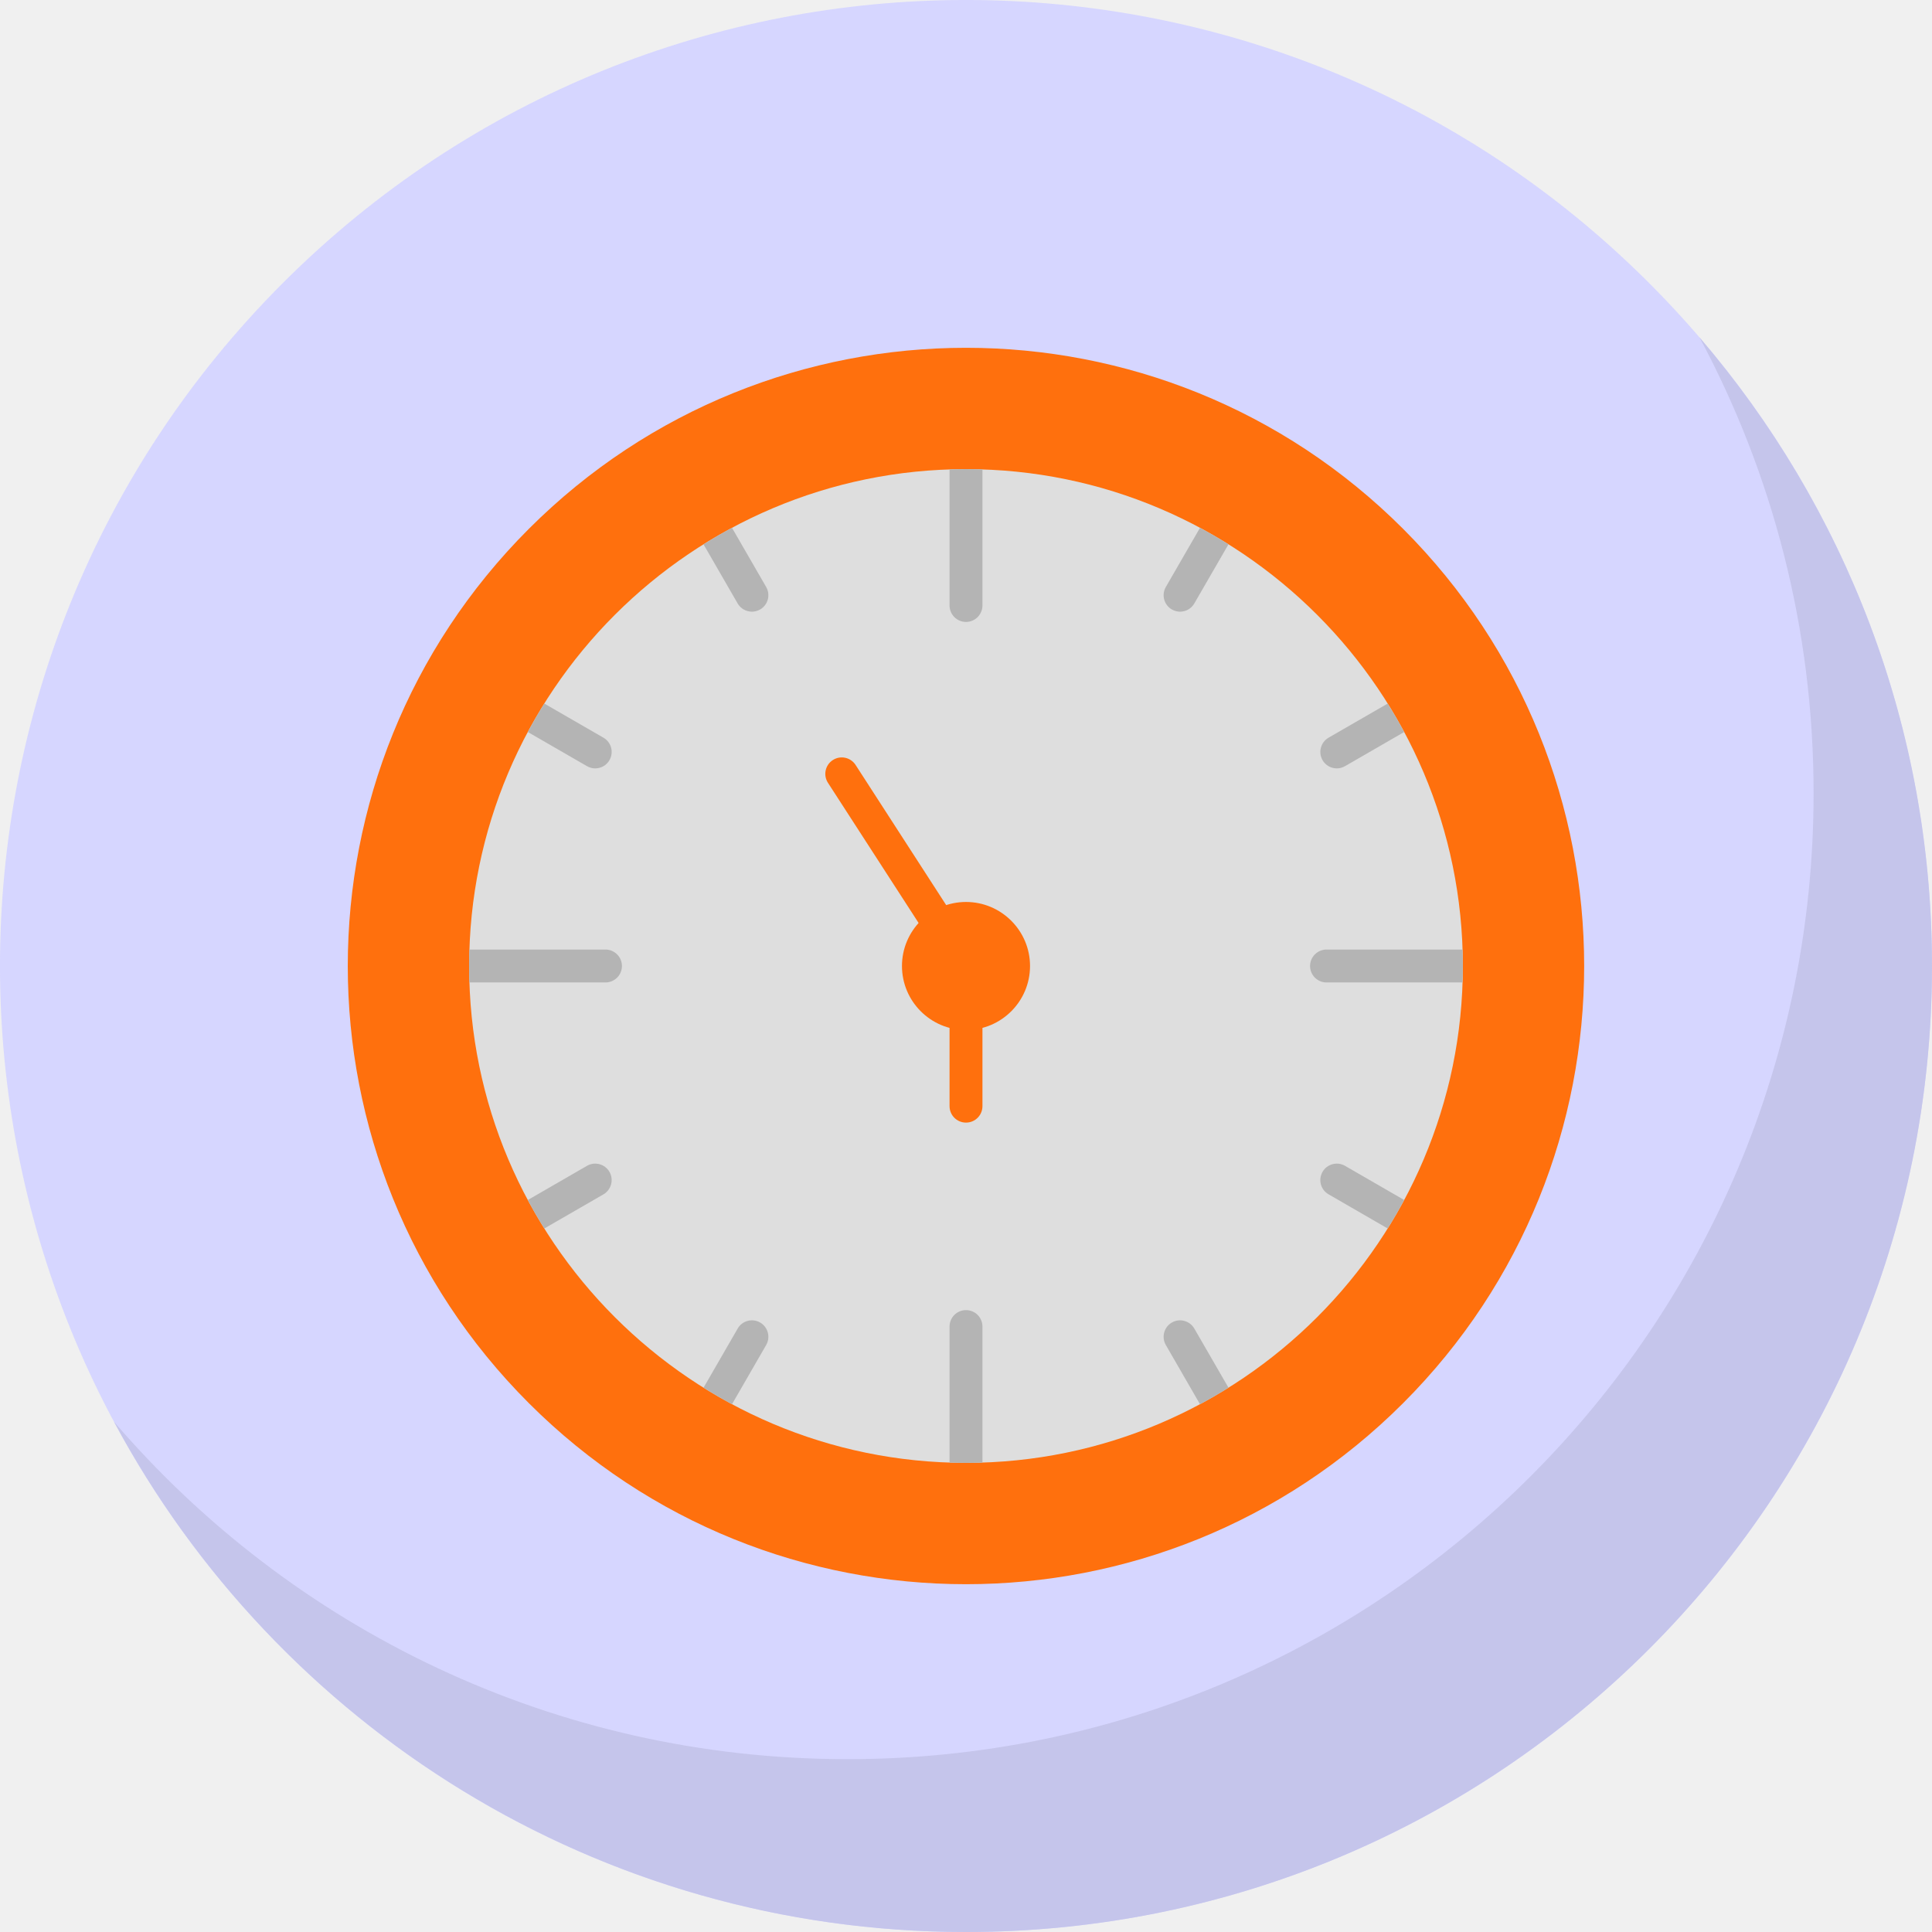
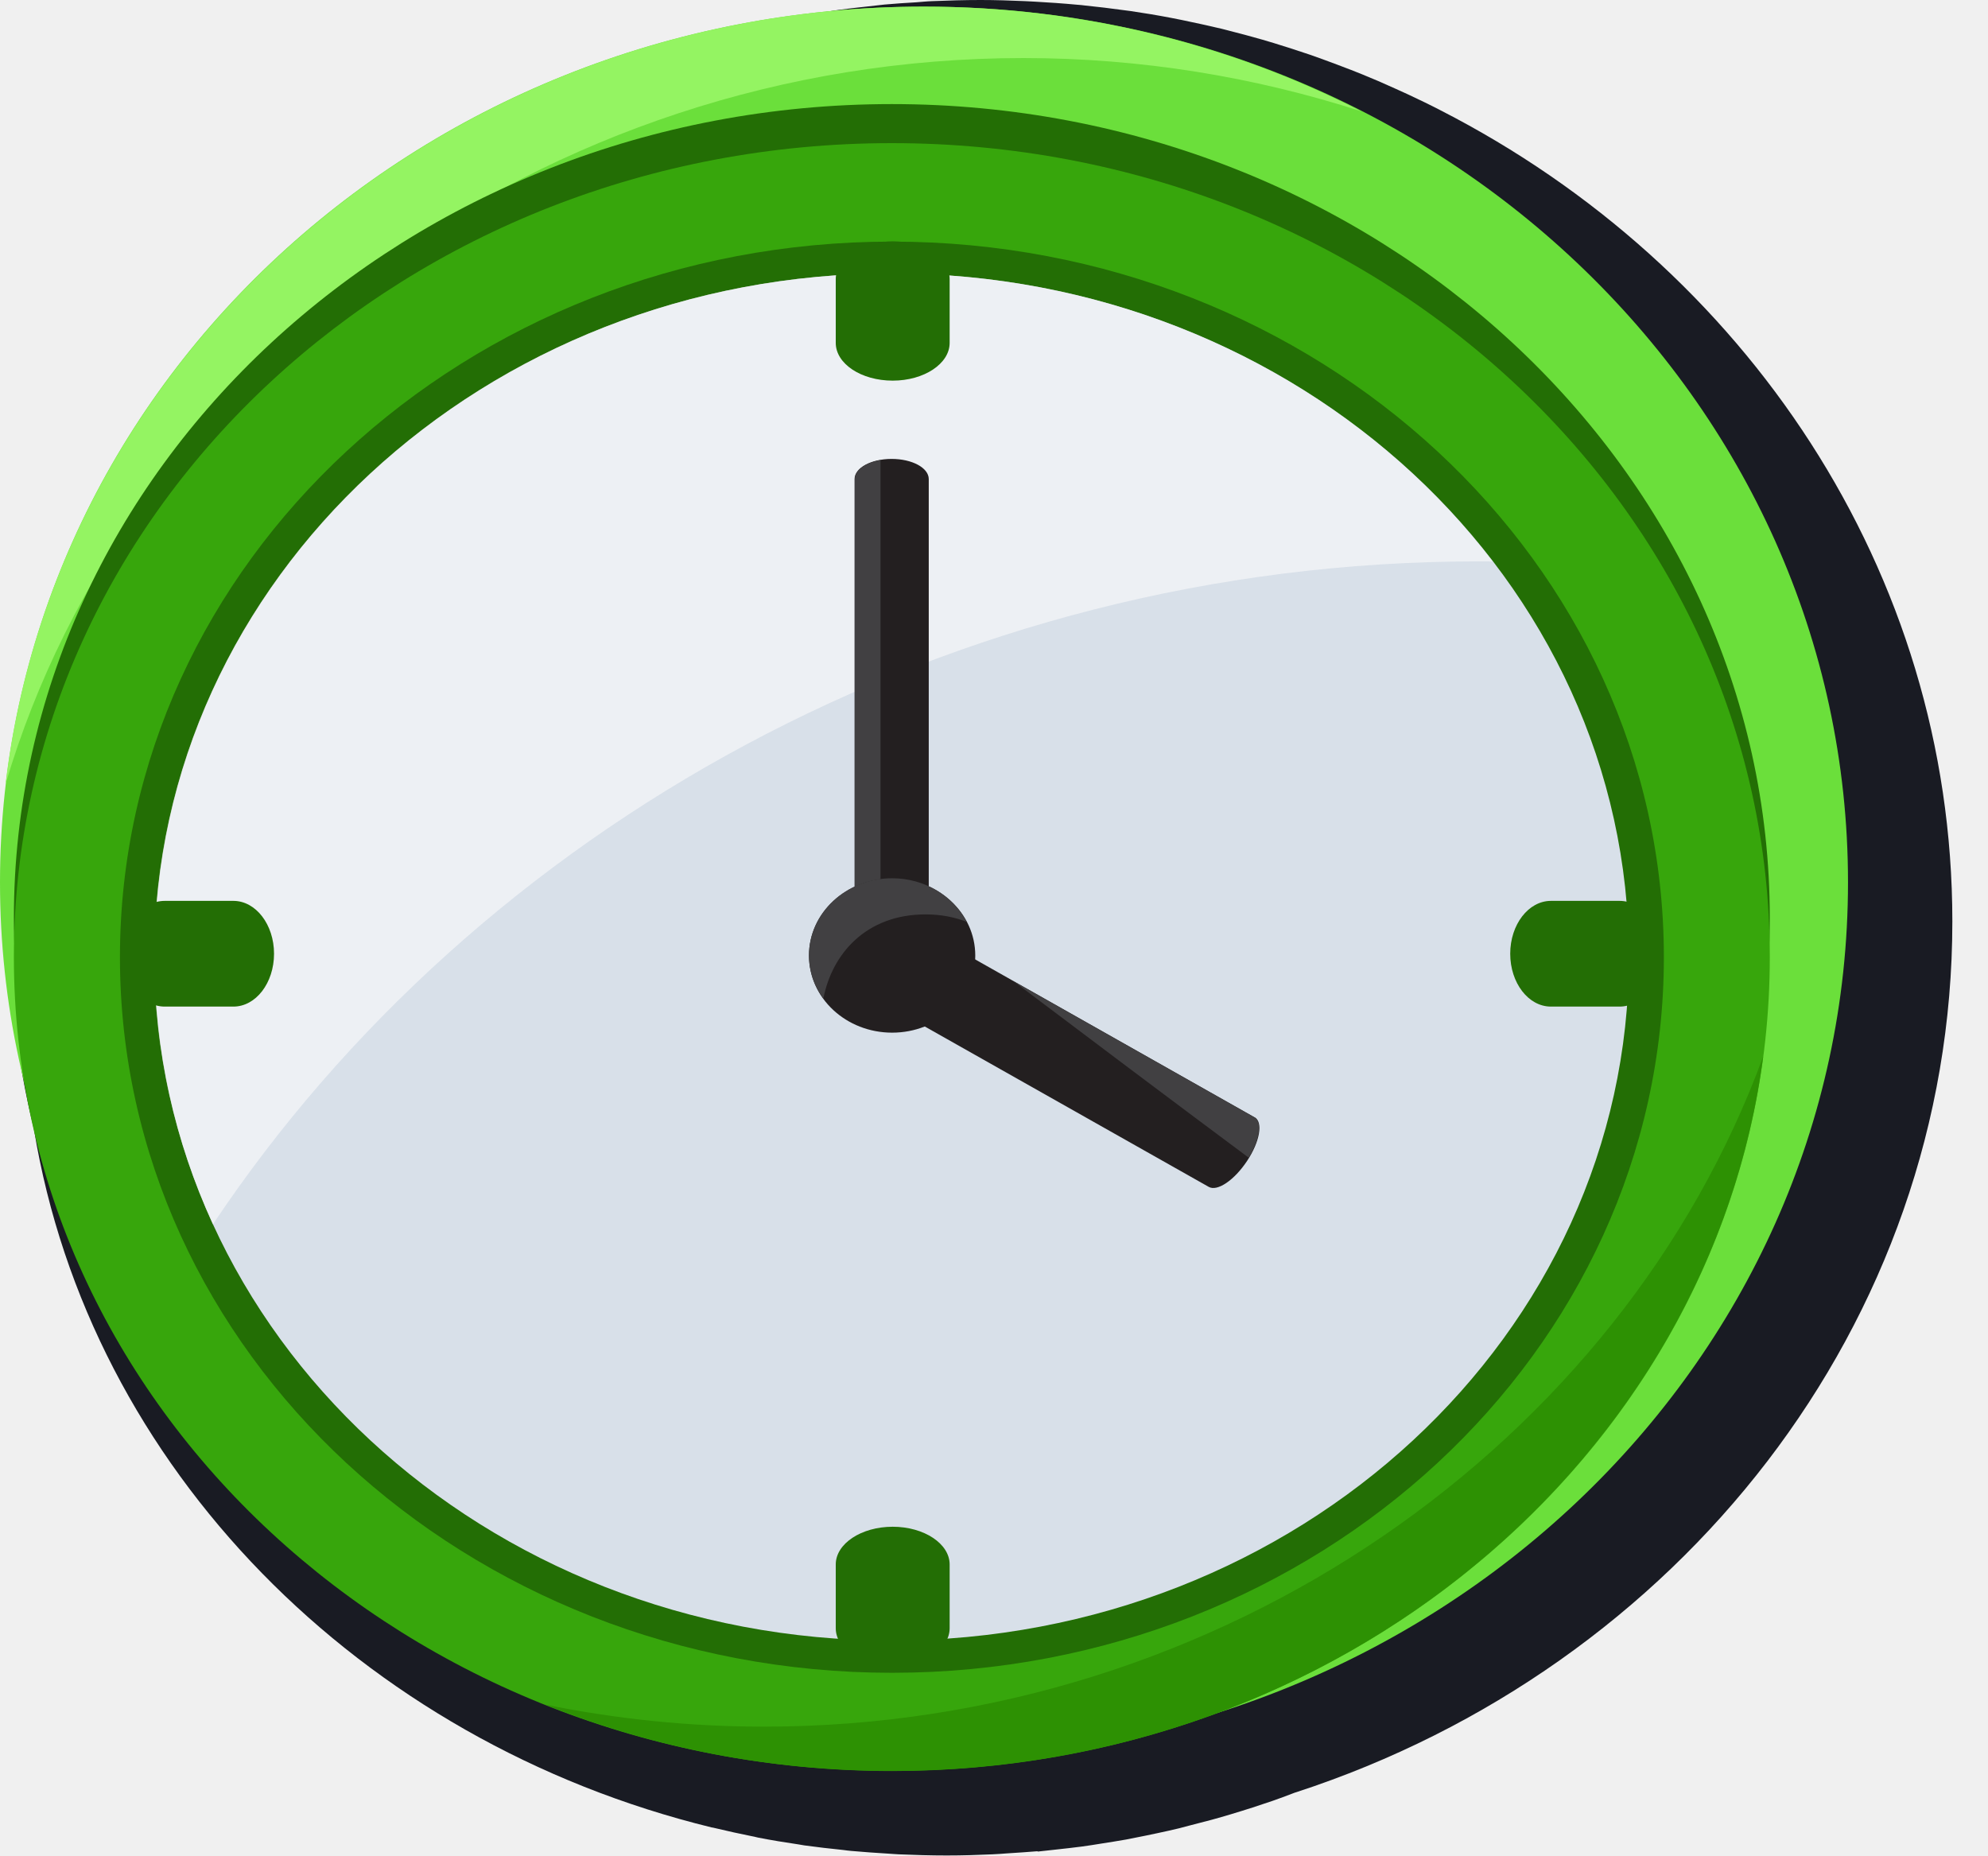
- <svg xmlns="http://www.w3.org/2000/svg" width="35" height="35" viewBox="0 0 35 35" fill="none">
-   <g clip-path="url(#clip0_359_239)">
-     <path d="M29.874 29.874C36.708 23.04 36.708 11.96 29.874 5.126C23.04 -1.709 11.96 -1.709 5.125 5.126C-1.709 11.96 -1.709 23.04 5.125 29.874C11.96 36.709 23.04 36.709 29.874 29.874Z" fill="#D6D6FF" />
-     <path fill-rule="evenodd" clip-rule="evenodd" d="M32.855 14.369C32.855 24.034 25.02 31.869 15.354 31.869C10.038 31.869 5.276 29.498 2.066 25.757C5.016 31.258 10.821 35 17.5 35C27.165 35 35 27.165 35 17.5C35 13.151 33.414 9.173 30.788 6.112C32.107 8.571 32.855 11.383 32.855 14.368L32.855 14.369Z" fill="#C5C5EB" />
-     <path d="M25.419 25.419C29.792 21.046 29.792 13.955 25.419 9.581C21.045 5.207 13.954 5.207 9.58 9.581C5.207 13.955 5.207 21.046 9.58 25.419C13.954 29.793 21.045 29.793 25.419 25.419Z" fill="#FF700D" />
-     <path fill-rule="evenodd" clip-rule="evenodd" d="M17.5 26.501C12.537 26.501 8.499 22.463 8.499 17.5C8.499 12.537 12.537 8.499 17.5 8.499C22.463 8.499 26.501 12.537 26.501 17.5C26.501 22.463 22.463 26.501 17.5 26.501Z" fill="#DEDEDE" />
-     <path fill-rule="evenodd" clip-rule="evenodd" d="M17.202 8.505C17.301 8.501 17.4 8.499 17.5 8.499C17.6 8.499 17.699 8.501 17.798 8.505V10.968C17.798 11.133 17.665 11.267 17.5 11.267C17.335 11.267 17.202 11.133 17.202 10.969V8.505Z" fill="#B4B4B4" />
-     <path fill-rule="evenodd" clip-rule="evenodd" d="M17.5 26.501C17.4 26.501 17.301 26.499 17.202 26.496V24.032C17.202 23.867 17.335 23.734 17.5 23.734C17.665 23.734 17.798 23.867 17.798 24.032V26.496C17.7 26.499 17.6 26.501 17.5 26.501Z" fill="#B4B4B4" />
-     <path fill-rule="evenodd" clip-rule="evenodd" d="M26.495 17.202C26.498 17.301 26.501 17.4 26.501 17.5C26.501 17.6 26.498 17.699 26.495 17.798H24.031C23.867 17.798 23.733 17.665 23.733 17.5C23.733 17.336 23.867 17.202 24.031 17.202H26.495Z" fill="#B4B4B4" />
-     <path fill-rule="evenodd" clip-rule="evenodd" d="M21.739 9.562C21.915 9.656 22.087 9.756 22.255 9.861L21.636 10.932C21.581 11.028 21.481 11.081 21.378 11.081C21.328 11.081 21.276 11.068 21.229 11.041C21.087 10.959 21.038 10.777 21.12 10.634L21.739 9.562Z" fill="#B4B4B4" />
-     <path fill-rule="evenodd" clip-rule="evenodd" d="M25.139 12.746C25.244 12.914 25.344 13.086 25.438 13.261L24.366 13.88C24.319 13.907 24.268 13.92 24.217 13.92C24.114 13.92 24.014 13.867 23.959 13.771C23.877 13.629 23.926 13.446 24.068 13.364L25.139 12.746Z" fill="#B4B4B4" />
-     <path fill-rule="evenodd" clip-rule="evenodd" d="M25.438 21.739C25.344 21.914 25.244 22.086 25.139 22.255L24.068 21.636C23.925 21.554 23.877 21.372 23.959 21.229C24.041 21.087 24.223 21.038 24.366 21.12L25.438 21.739Z" fill="#B4B4B4" />
-     <path fill-rule="evenodd" clip-rule="evenodd" d="M22.255 25.139C22.087 25.245 21.915 25.345 21.739 25.439L21.12 24.366C21.038 24.223 21.087 24.041 21.229 23.959C21.372 23.877 21.554 23.926 21.636 24.068L22.255 25.139Z" fill="#B4B4B4" />
-     <path fill-rule="evenodd" clip-rule="evenodd" d="M8.504 17.798C8.501 17.7 8.499 17.6 8.499 17.5C8.499 17.4 8.501 17.301 8.504 17.202H10.969C11.133 17.202 11.267 17.336 11.267 17.5C11.267 17.665 11.133 17.798 10.969 17.798H8.504Z" fill="#B4B4B4" />
-     <path fill-rule="evenodd" clip-rule="evenodd" d="M13.261 25.439C13.085 25.344 12.914 25.244 12.745 25.14L13.364 24.068C13.446 23.925 13.628 23.877 13.771 23.959C13.913 24.041 13.962 24.223 13.88 24.366L13.261 25.439Z" fill="#B4B4B4" />
-     <path fill-rule="evenodd" clip-rule="evenodd" d="M9.861 22.255C9.755 22.087 9.656 21.915 9.562 21.739L10.634 21.12C10.776 21.038 10.959 21.087 11.041 21.229C11.123 21.372 11.074 21.554 10.932 21.637L9.861 22.255Z" fill="#B4B4B4" />
-     <path fill-rule="evenodd" clip-rule="evenodd" d="M9.562 13.261C9.656 13.086 9.755 12.914 9.861 12.746L10.932 13.364C11.075 13.446 11.123 13.629 11.041 13.771C10.986 13.867 10.886 13.92 10.783 13.92C10.732 13.92 10.681 13.907 10.634 13.88L9.562 13.261Z" fill="#B4B4B4" />
-     <path fill-rule="evenodd" clip-rule="evenodd" d="M12.745 9.861C12.914 9.756 13.085 9.656 13.261 9.562L13.88 10.634C13.962 10.777 13.913 10.959 13.771 11.041C13.724 11.068 13.673 11.081 13.622 11.081C13.519 11.081 13.419 11.028 13.363 10.932L12.745 9.861Z" fill="#B4B4B4" />
-     <path fill-rule="evenodd" clip-rule="evenodd" d="M17.5 18.66C16.86 18.66 16.34 18.14 16.34 17.5C16.34 16.861 16.86 16.34 17.5 16.34C18.14 16.34 18.66 16.861 18.66 17.5C18.66 18.14 18.14 18.66 17.5 18.66Z" fill="#FF700D" />
-     <path fill-rule="evenodd" clip-rule="evenodd" d="M17.5 20.337C17.335 20.337 17.202 20.204 17.202 20.039V18.362C17.202 18.198 17.335 18.064 17.5 18.064C17.665 18.064 17.798 18.198 17.798 18.362V20.039C17.798 20.204 17.665 20.337 17.5 20.337ZM17.032 17.074C16.934 17.074 16.839 17.026 16.782 16.938L14.999 14.181C14.91 14.043 14.949 13.858 15.088 13.769C15.225 13.68 15.41 13.719 15.5 13.858L17.282 16.615C17.372 16.753 17.332 16.938 17.194 17.027C17.144 17.059 17.088 17.074 17.032 17.074H17.032Z" fill="#FF700D" />
-   </g>
-   <defs>
-     <clipPath id="clip0_359_239">
-       <rect width="35" height="35" fill="white" />
-     </clipPath>
-   </defs>
+ <svg xmlns="http://www.w3.org/2000/svg" width="45" height="42" viewBox="0 0 45 42" fill="none">
+   <path d="M23.487 41.912C23.624 41.897 23.76 41.882 23.896 41.867C24.099 41.845 24.297 41.823 24.496 41.797C24.64 41.779 24.784 41.753 24.927 41.731C25.115 41.702 25.303 41.672 25.491 41.639C25.638 41.61 25.785 41.58 25.933 41.551C26.109 41.514 26.29 41.477 26.466 41.437C26.617 41.404 26.765 41.367 26.912 41.326C27.081 41.282 27.251 41.238 27.42 41.194C27.571 41.153 27.722 41.109 27.869 41.065C28.031 41.017 28.193 40.965 28.355 40.914C28.506 40.862 28.657 40.814 28.808 40.763C28.963 40.708 29.118 40.652 29.269 40.593C29.294 40.582 29.317 40.575 29.342 40.568C37.974 37.751 44.193 29.981 44.193 20.856C44.193 12.928 39.498 6.024 32.608 2.497C32.365 2.371 32.122 2.254 31.876 2.139C31.776 2.092 31.677 2.047 31.577 2.003C31.327 1.889 31.073 1.779 30.815 1.675C30.738 1.646 30.66 1.613 30.583 1.583C30.366 1.499 30.149 1.418 29.928 1.337C29.839 1.304 29.751 1.274 29.659 1.241C29.386 1.149 29.114 1.06 28.838 0.976C28.749 0.95 28.665 0.924 28.576 0.898C28.319 0.825 28.061 0.755 27.799 0.689C27.752 0.678 27.704 0.663 27.656 0.652C27.358 0.582 27.059 0.516 26.754 0.453C26.673 0.438 26.592 0.42 26.511 0.405C26.205 0.346 25.899 0.295 25.59 0.25C25.535 0.243 25.476 0.236 25.421 0.228C25.137 0.188 24.85 0.155 24.563 0.125C24.504 0.118 24.441 0.11 24.382 0.107C24.062 0.077 23.741 0.055 23.418 0.037C23.348 0.033 23.274 0.029 23.204 0.026C22.869 0.011 22.534 0 22.195 0C21.827 0 21.462 0.011 21.101 0.026C20.98 0.029 20.858 0.044 20.74 0.052C20.501 0.066 20.262 0.081 20.022 0.103C19.879 0.118 19.735 0.136 19.595 0.151C19.382 0.173 19.168 0.199 18.958 0.228C18.807 0.25 18.656 0.276 18.505 0.298C18.306 0.331 18.108 0.361 17.913 0.398C17.758 0.427 17.603 0.46 17.448 0.493C17.257 0.534 17.069 0.574 16.881 0.619C16.727 0.655 16.572 0.696 16.414 0.736C16.233 0.784 16.049 0.832 15.869 0.884C15.71 0.928 15.556 0.976 15.401 1.024C15.224 1.079 15.051 1.134 14.878 1.193C14.724 1.245 14.565 1.3 14.411 1.355C14.245 1.418 14.075 1.48 13.91 1.543C13.755 1.602 13.597 1.664 13.446 1.727C13.284 1.793 13.126 1.863 12.967 1.933C12.812 1.999 12.658 2.069 12.503 2.143C12.352 2.213 12.201 2.29 12.05 2.364C11.896 2.441 11.737 2.519 11.586 2.596C11.446 2.67 11.306 2.747 11.166 2.824C11.008 2.913 10.85 2.997 10.695 3.089C10.57 3.163 10.448 3.24 10.323 3.314C10.158 3.413 9.992 3.513 9.834 3.616C9.741 3.675 9.649 3.741 9.557 3.8C8.865 4.264 8.202 4.757 7.573 5.291C7.543 5.317 7.514 5.339 7.484 5.365C7.296 5.523 7.116 5.693 6.932 5.858C6.873 5.914 6.807 5.969 6.748 6.024C6.575 6.186 6.409 6.348 6.243 6.514C6.177 6.58 6.111 6.643 6.045 6.709C5.882 6.875 5.728 7.044 5.569 7.214C5.507 7.284 5.441 7.353 5.374 7.423C5.223 7.597 5.072 7.77 4.925 7.946C4.862 8.02 4.804 8.094 4.745 8.164C4.597 8.344 4.457 8.524 4.318 8.712C4.262 8.786 4.207 8.86 4.152 8.933C4.012 9.121 3.876 9.312 3.743 9.508C3.695 9.578 3.647 9.651 3.599 9.721C3.467 9.92 3.334 10.123 3.209 10.329C3.169 10.395 3.128 10.461 3.088 10.531C2.959 10.745 2.834 10.958 2.712 11.176C2.679 11.235 2.649 11.29 2.62 11.349C2.495 11.577 2.373 11.809 2.259 12.045C2.237 12.089 2.219 12.129 2.197 12.174C2.075 12.424 1.953 12.678 1.843 12.936C1.836 12.951 1.832 12.965 1.825 12.976C1.073 14.718 0.562 16.574 0.333 18.511C0.241 19.277 0.193 20.057 0.193 20.845C0.193 22.465 0.396 24.041 0.768 25.559C2.027 33.221 8.151 39.422 16.116 41.367C16.119 41.367 16.123 41.367 16.127 41.367C16.447 41.444 16.767 41.514 17.095 41.58C17.117 41.584 17.136 41.591 17.158 41.595C17.459 41.654 17.769 41.705 18.078 41.75C18.122 41.757 18.163 41.764 18.207 41.772C18.494 41.812 18.789 41.845 19.08 41.875C19.142 41.882 19.205 41.893 19.267 41.897C19.547 41.923 19.831 41.941 20.114 41.959C20.192 41.963 20.265 41.971 20.343 41.974C20.704 41.989 21.064 42 21.429 42C21.794 42 22.121 41.989 22.464 41.974C22.578 41.971 22.692 41.959 22.806 41.952C23.035 41.937 23.259 41.923 23.487 41.904V41.912Z" fill="#191B23" />
+   <path d="M20.915 39.794C32.467 39.794 41.831 30.919 41.831 19.972C41.831 9.025 32.467 0.15 20.915 0.15C9.364 0.15 0 9.025 0 19.972C0 30.919 9.364 39.794 20.915 39.794Z" fill="#6BDF3B" />
+   <path d="M23.165 1.314C25.827 1.314 28.398 1.741 30.809 2.518C27.86 1.008 24.487 0.15 20.908 0.15C10.166 0.15 1.296 7.865 0.125 17.751C2.89 8.373 12.273 1.314 23.165 1.314Z" fill="#94F462" />
+   <path d="M20.188 39.201C9.229 39.201 0.314 30.938 0.314 20.778C0.314 10.619 9.229 2.356 20.188 2.356C31.146 2.356 40.061 10.619 40.061 20.778C40.061 30.938 31.146 39.201 20.188 39.201Z" fill="#236E05" />
+   <path d="M20.188 40.085C31.163 40.085 40.061 31.837 40.061 21.663C40.061 11.488 31.163 3.24 20.188 3.24C9.212 3.24 0.314 11.488 0.314 21.663C0.314 31.837 9.212 40.085 20.188 40.085Z" fill="#37A60C" />
+   <path d="M17.295 39.084C15.601 39.084 13.947 38.91 12.346 38.586C14.754 39.551 17.409 40.089 20.193 40.089C30.33 40.089 38.711 33.015 39.911 23.913C36.708 32.651 27.69 39.084 17.291 39.084H17.295Z" fill="#2D9103" />
+   <path d="M20.191 37.865C10.554 37.865 2.715 30.597 2.715 21.667C2.715 12.738 10.554 5.469 20.191 5.469C29.827 5.469 37.663 12.738 37.663 21.667C37.663 30.597 29.824 37.865 20.191 37.865Z" fill="#236E05" />
+   <path d="M36.872 21.662C36.872 30.208 29.401 37.135 20.184 37.135C10.967 37.135 3.496 30.208 3.496 21.662C3.496 13.115 10.967 6.189 20.184 6.189C29.401 6.189 36.872 13.115 36.872 21.662Z" fill="#D8E0E9" />
+   <path opacity="0.65" d="M33.464 12.707C33.571 12.707 33.681 12.707 33.788 12.71C30.765 8.767 25.797 6.189 20.178 6.189C10.962 6.189 3.49 13.115 3.49 21.662C3.49 23.809 3.965 25.852 4.82 27.712C10.789 18.768 21.478 12.707 33.464 12.707Z" fill="#F9F9FA" />
+   <path d="M21.496 36.856C21.496 37.328 20.917 37.711 20.207 37.711C19.492 37.711 18.918 37.328 18.918 36.856V35.413C18.918 34.942 19.496 34.559 20.207 34.559C20.917 34.559 21.496 34.942 21.496 35.413V36.856Z" fill="#236E05" />
+   <path d="M21.496 7.762C21.496 8.233 20.917 8.616 20.207 8.616C19.492 8.616 18.918 8.233 18.918 7.762V6.318C18.918 5.847 19.496 5.464 20.207 5.464C20.917 5.464 21.496 5.847 21.496 6.318V7.762Z" fill="#236E05" />
+   <path d="M36.66 20.392C37.168 20.392 37.584 20.925 37.584 21.588C37.584 22.247 37.172 22.785 36.66 22.785H35.106C34.598 22.785 34.185 22.251 34.185 21.588C34.185 20.929 34.598 20.392 35.106 20.392H36.66Z" fill="#236E05" />
+   <path d="M5.283 20.392C5.791 20.392 6.203 20.929 6.203 21.588C6.203 22.251 5.791 22.785 5.283 22.785H3.729C3.221 22.785 2.805 22.251 2.805 21.588C2.805 20.929 3.217 20.392 3.729 20.392H5.283Z" fill="#236E05" />
+   <path d="M28.4 25.29C28.595 25.401 28.517 25.843 28.23 26.277C27.943 26.712 27.556 26.977 27.361 26.866L19.415 22.378C19.223 22.267 19.297 21.825 19.584 21.391C19.872 20.956 20.258 20.691 20.453 20.801L28.396 25.29H28.4Z" fill="#231F20" />
+   <path d="M28.265 26.205C28.515 25.793 28.574 25.395 28.39 25.289L22.947 22.214C24.715 23.547 26.486 24.88 28.265 26.205Z" fill="#414042" />
+   <path d="M21.023 21.206C21.023 21.46 20.647 21.663 20.183 21.663C19.719 21.663 19.344 21.457 19.344 21.206V10.844C19.344 10.59 19.719 10.388 20.183 10.388C20.647 10.388 21.023 10.59 21.023 10.844V21.206Z" fill="#231F20" />
+   <path d="M19.931 10.413C19.593 10.472 19.35 10.642 19.35 10.848V21.21C19.35 21.412 19.596 21.585 19.931 21.644V10.417V10.413Z" fill="#414042" />
+   <path d="M22.076 21.63C22.076 22.595 21.233 23.375 20.194 23.375C19.156 23.375 18.312 22.595 18.312 21.63C18.312 20.665 19.156 19.884 20.194 19.884C21.233 19.884 22.076 20.665 22.076 21.63Z" fill="#231F20" />
+   <path d="M20.949 20.698C21.299 20.698 21.608 20.76 21.881 20.867C21.575 20.285 20.938 19.88 20.194 19.88C19.156 19.88 18.312 20.661 18.312 21.625C18.312 21.986 18.43 22.325 18.637 22.605C18.835 21.585 19.609 20.698 20.953 20.698H20.949Z" fill="#414042" />
</svg>
